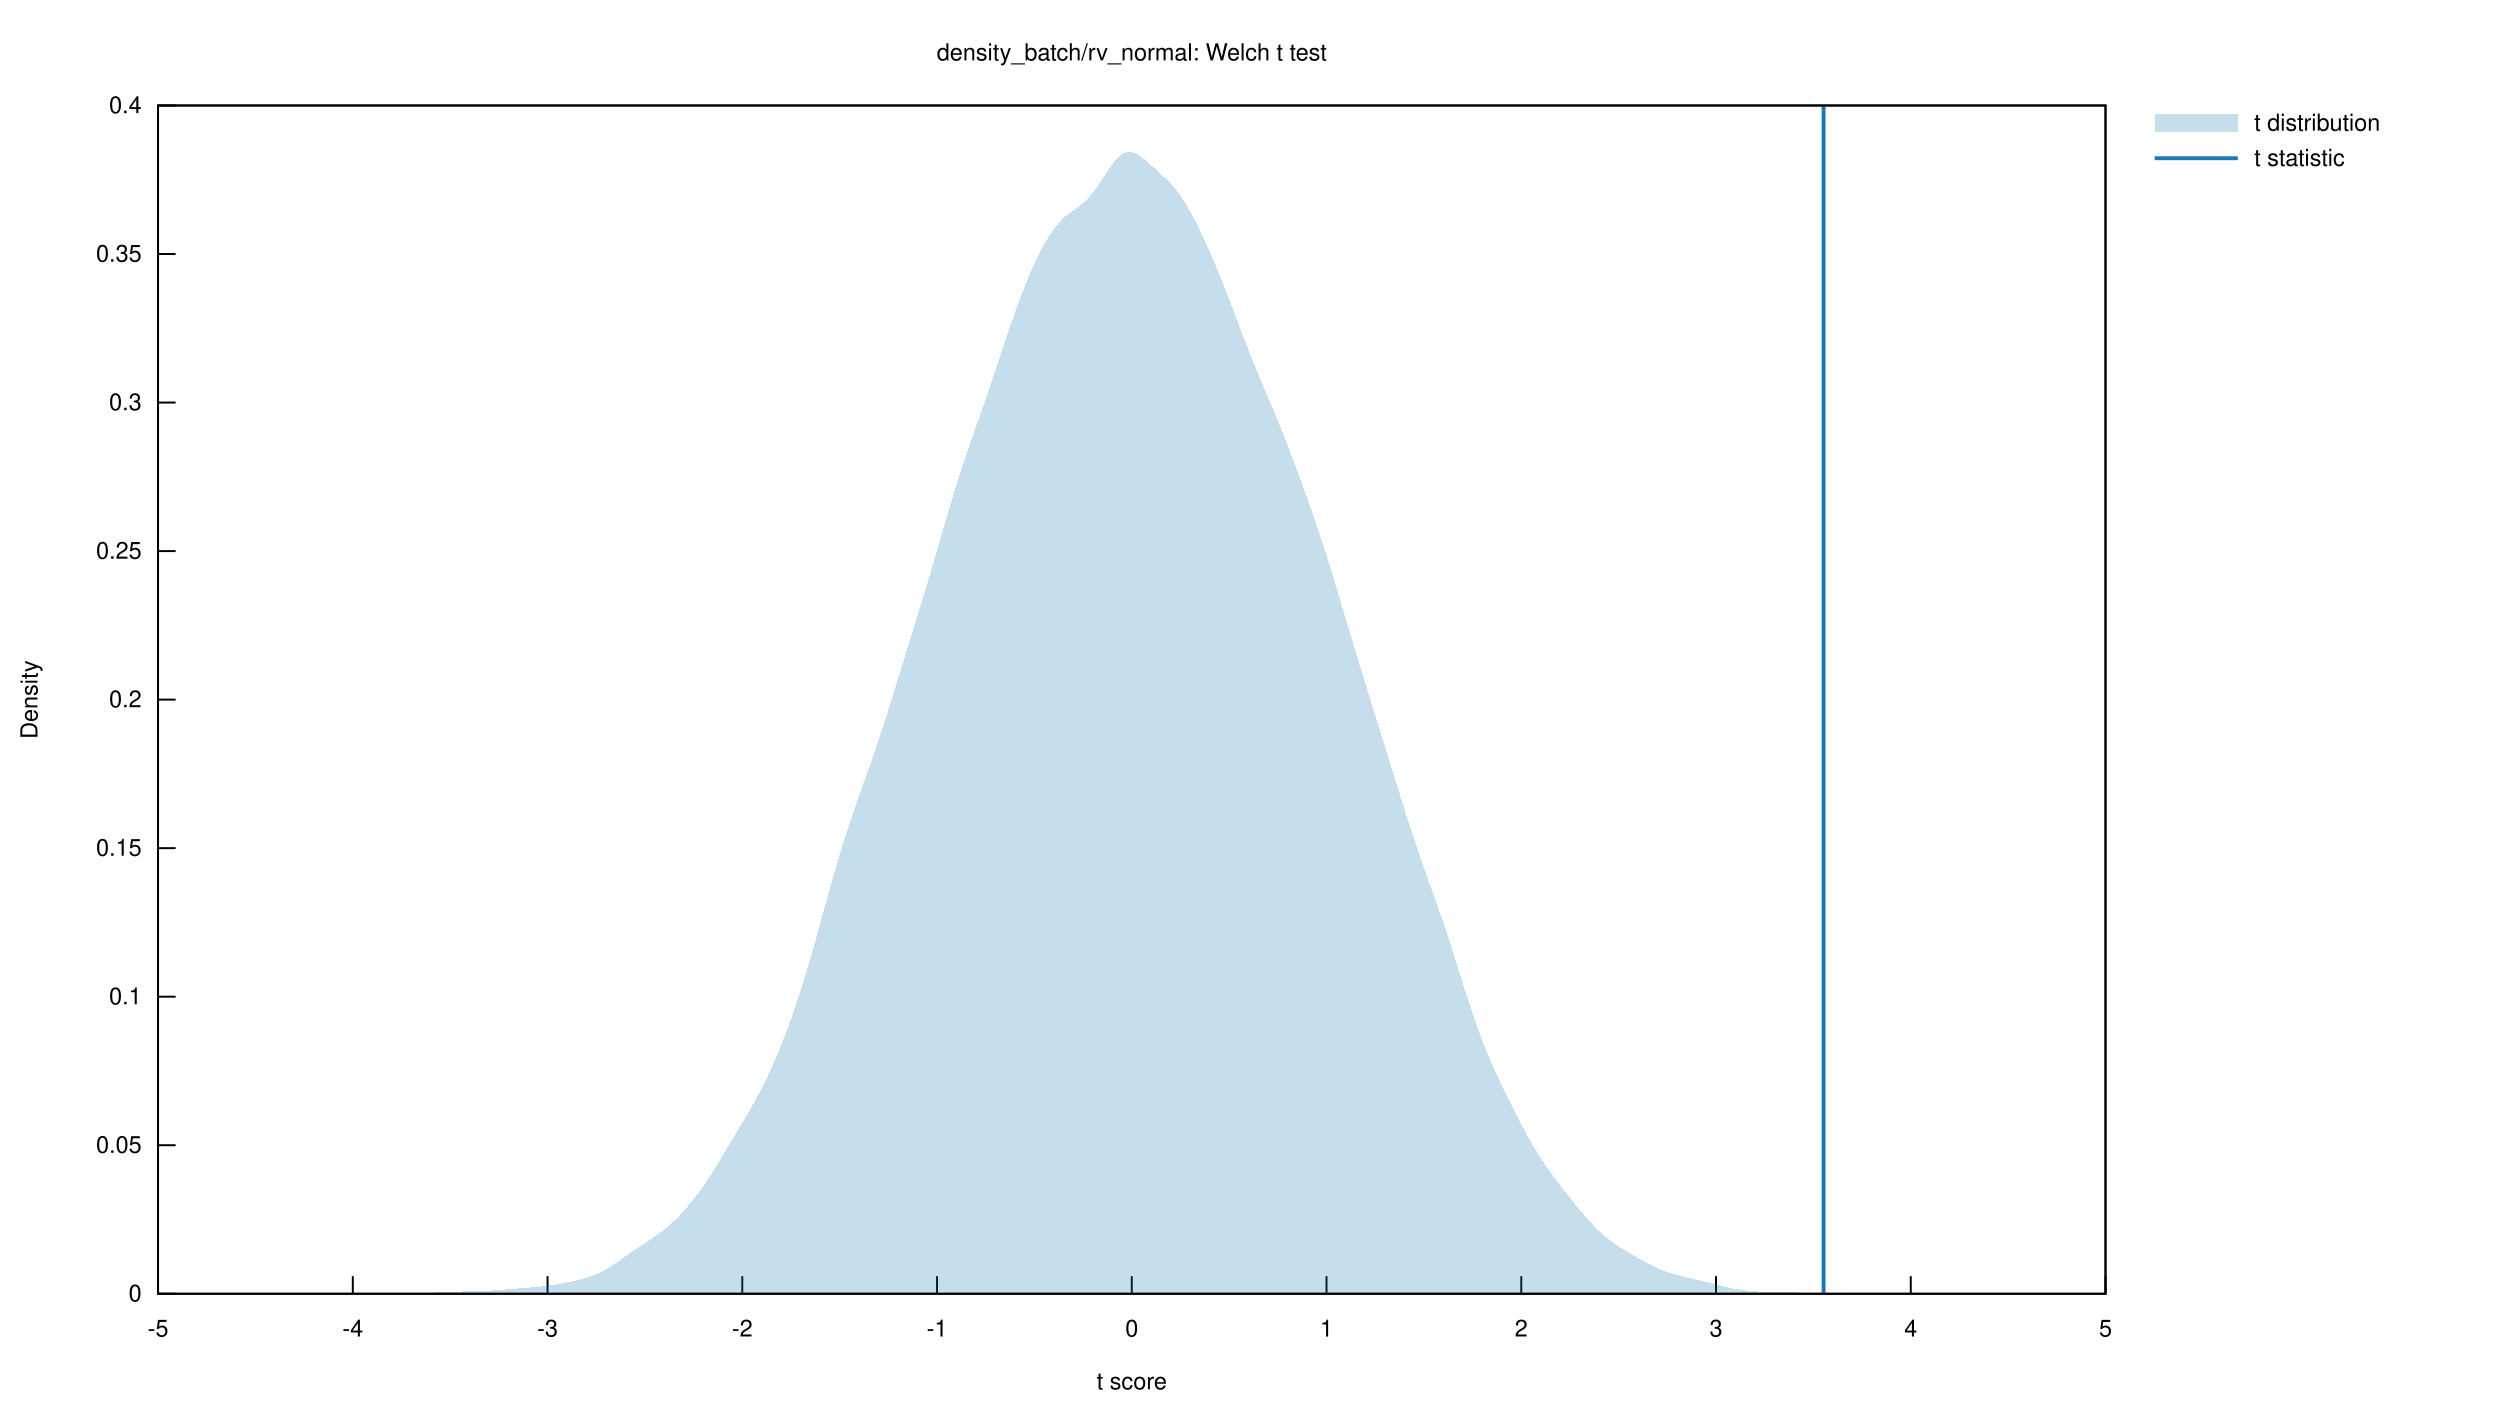
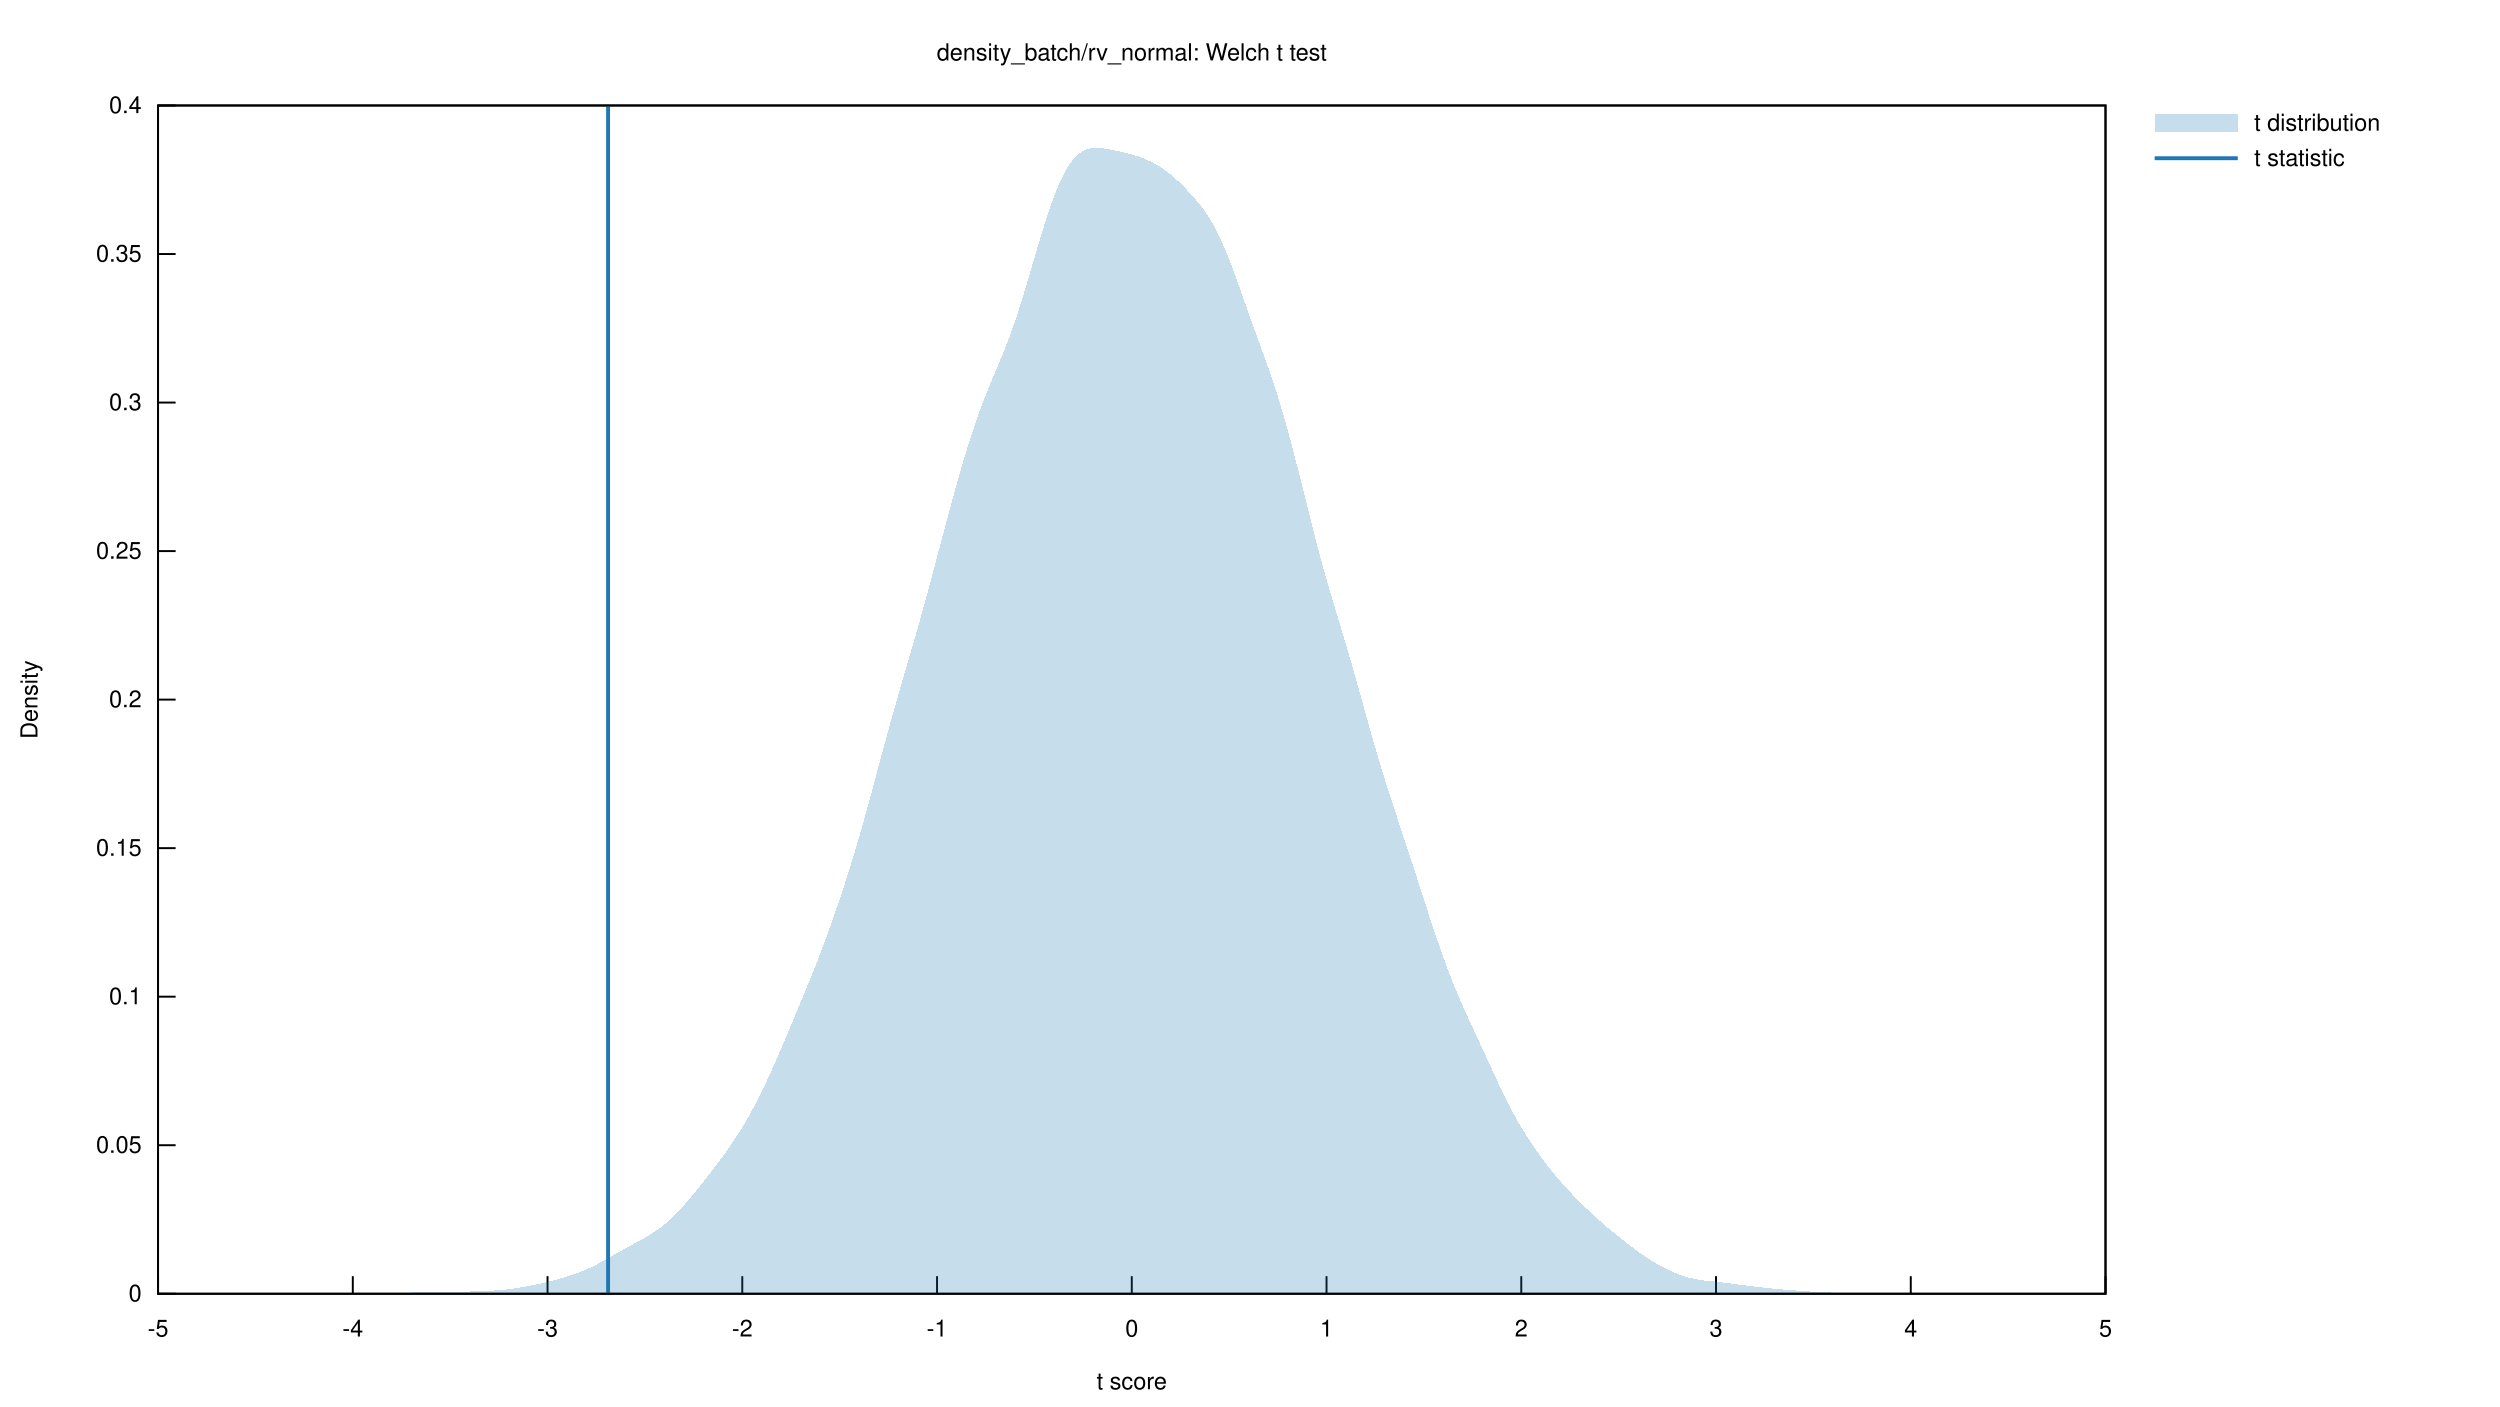
<svg xmlns="http://www.w3.org/2000/svg" xmlns:xlink="http://www.w3.org/1999/xlink" viewBox="0 0 1280 720">
  <g id="gnuplot_canvas">
    <rect x="0" y="0" width="1280" height="720" fill="none" />
    <defs>
      <circle id="gpDot" r="0.5" stroke-width="0.5" stroke="currentColor" />
      <path id="gpPt0" stroke-width="0.222" stroke="currentColor" d="M-1,0 h2 M0,-1 v2" />
      <path id="gpPt1" stroke-width="0.222" stroke="currentColor" d="M-1,-1 L1,1 M1,-1 L-1,1" />
      <path id="gpPt2" stroke-width="0.222" stroke="currentColor" d="M-1,0 L1,0 M0,-1 L0,1 M-1,-1 L1,1 M-1,1 L1,-1" />
      <rect id="gpPt3" stroke-width="0.222" stroke="currentColor" x="-1" y="-1" width="2" height="2" />
      <rect id="gpPt4" stroke-width="0.222" stroke="currentColor" fill="currentColor" x="-1" y="-1" width="2" height="2" />
      <circle id="gpPt5" stroke-width="0.222" stroke="currentColor" cx="0" cy="0" r="1" />
      <use xlink:href="#gpPt5" id="gpPt6" fill="currentColor" stroke="none" />
      <path id="gpPt7" stroke-width="0.222" stroke="currentColor" d="M0,-1.33 L-1.33,0.67 L1.33,0.67 z" />
      <use xlink:href="#gpPt7" id="gpPt8" fill="currentColor" stroke="none" />
      <use xlink:href="#gpPt7" id="gpPt9" stroke="currentColor" transform="rotate(180)" />
      <use xlink:href="#gpPt9" id="gpPt10" fill="currentColor" stroke="none" />
      <use xlink:href="#gpPt3" id="gpPt11" stroke="currentColor" transform="rotate(45)" />
      <use xlink:href="#gpPt11" id="gpPt12" fill="currentColor" stroke="none" />
      <path id="gpPt13" stroke-width="0.222" stroke="currentColor" d="M0,1.330 L1.265,0.411 L0.782,-1.067 L-0.782,-1.076 L-1.265,0.411 z" />
      <use xlink:href="#gpPt13" id="gpPt14" fill="currentColor" stroke="none" />
      <filter id="textbox" filterUnits="objectBoundingBox" x="0" y="0" height="1" width="1">
        <feFlood flood-color="white" flood-opacity="1" result="bgnd" />
        <feComposite in="SourceGraphic" in2="bgnd" operator="atop" />
      </filter>
      <filter id="greybox" filterUnits="objectBoundingBox" x="0" y="0" height="1" width="1">
        <feFlood flood-color="lightgrey" flood-opacity="1" result="grey" />
        <feComposite in="SourceGraphic" in2="grey" operator="atop" />
      </filter>
    </defs>
    <g fill="none" color="white" stroke="currentColor" stroke-width="1.00" stroke-linecap="butt" stroke-linejoin="miter">
</g>
    <g fill="none" color="black" stroke="currentColor" stroke-width="1.00" stroke-linecap="butt" stroke-linejoin="miter">
      <path stroke="black" d="M80.92,662.40 L89.92,662.40  " />
      <g transform="translate(72.53,666.30)" stroke="none" fill="black" font-family="Helvetica" font-size="12.00" text-anchor="end">
        <text>
          <tspan font-family="Helvetica"> 0</tspan>
        </text>
      </g>
    </g>
    <g fill="none" color="black" stroke="currentColor" stroke-width="1.00" stroke-linecap="butt" stroke-linejoin="miter">
      <path stroke="black" d="M80.92,586.35 L89.92,586.35  " />
      <g transform="translate(72.53,590.25)" stroke="none" fill="black" font-family="Helvetica" font-size="12.00" text-anchor="end">
        <text>
          <tspan font-family="Helvetica"> 0.05</tspan>
        </text>
      </g>
    </g>
    <g fill="none" color="black" stroke="currentColor" stroke-width="1.00" stroke-linecap="butt" stroke-linejoin="miter">
      <path stroke="black" d="M80.92,510.30 L89.92,510.30  " />
      <g transform="translate(72.53,514.20)" stroke="none" fill="black" font-family="Helvetica" font-size="12.00" text-anchor="end">
        <text>
          <tspan font-family="Helvetica"> 0.1</tspan>
        </text>
      </g>
    </g>
    <g fill="none" color="black" stroke="currentColor" stroke-width="1.00" stroke-linecap="butt" stroke-linejoin="miter">
      <path stroke="black" d="M80.92,434.25 L89.92,434.25  " />
      <g transform="translate(72.53,438.15)" stroke="none" fill="black" font-family="Helvetica" font-size="12.00" text-anchor="end">
        <text>
          <tspan font-family="Helvetica"> 0.15</tspan>
        </text>
      </g>
    </g>
    <g fill="none" color="black" stroke="currentColor" stroke-width="1.00" stroke-linecap="butt" stroke-linejoin="miter">
      <path stroke="black" d="M80.92,358.20 L89.92,358.20  " />
      <g transform="translate(72.53,362.10)" stroke="none" fill="black" font-family="Helvetica" font-size="12.00" text-anchor="end">
        <text>
          <tspan font-family="Helvetica"> 0.2</tspan>
        </text>
      </g>
    </g>
    <g fill="none" color="black" stroke="currentColor" stroke-width="1.00" stroke-linecap="butt" stroke-linejoin="miter">
      <path stroke="black" d="M80.92,282.16 L89.92,282.16  " />
      <g transform="translate(72.53,286.06)" stroke="none" fill="black" font-family="Helvetica" font-size="12.00" text-anchor="end">
        <text>
          <tspan font-family="Helvetica"> 0.25</tspan>
        </text>
      </g>
    </g>
    <g fill="none" color="black" stroke="currentColor" stroke-width="1.00" stroke-linecap="butt" stroke-linejoin="miter">
      <path stroke="black" d="M80.92,206.11 L89.92,206.11  " />
      <g transform="translate(72.53,210.01)" stroke="none" fill="black" font-family="Helvetica" font-size="12.00" text-anchor="end">
        <text>
          <tspan font-family="Helvetica"> 0.3</tspan>
        </text>
      </g>
    </g>
    <g fill="none" color="black" stroke="currentColor" stroke-width="1.00" stroke-linecap="butt" stroke-linejoin="miter">
      <path stroke="black" d="M80.92,130.06 L89.92,130.06  " />
      <g transform="translate(72.53,133.96)" stroke="none" fill="black" font-family="Helvetica" font-size="12.00" text-anchor="end">
        <text>
          <tspan font-family="Helvetica"> 0.35</tspan>
        </text>
      </g>
    </g>
    <g fill="none" color="black" stroke="currentColor" stroke-width="1.00" stroke-linecap="butt" stroke-linejoin="miter">
      <path stroke="black" d="M80.92,54.01 L89.92,54.01  " />
      <g transform="translate(72.53,57.91)" stroke="none" fill="black" font-family="Helvetica" font-size="12.00" text-anchor="end">
        <text>
          <tspan font-family="Helvetica"> 0.4</tspan>
        </text>
      </g>
    </g>
    <g fill="none" color="black" stroke="currentColor" stroke-width="1.00" stroke-linecap="butt" stroke-linejoin="miter">
      <path stroke="black" d="M80.92,662.40 L80.92,653.40  " />
      <g transform="translate(80.92,684.30)" stroke="none" fill="black" font-family="Helvetica" font-size="12.00" text-anchor="middle">
        <text>
          <tspan font-family="Helvetica">-5</tspan>
        </text>
      </g>
    </g>
    <g fill="none" color="black" stroke="currentColor" stroke-width="1.00" stroke-linecap="butt" stroke-linejoin="miter">
      <path stroke="black" d="M180.63,662.40 L180.63,653.40  " />
      <g transform="translate(180.63,684.30)" stroke="none" fill="black" font-family="Helvetica" font-size="12.00" text-anchor="middle">
        <text>
          <tspan font-family="Helvetica">-4</tspan>
        </text>
      </g>
    </g>
    <g fill="none" color="black" stroke="currentColor" stroke-width="1.00" stroke-linecap="butt" stroke-linejoin="miter">
      <path stroke="black" d="M280.34,662.40 L280.34,653.40  " />
      <g transform="translate(280.34,684.30)" stroke="none" fill="black" font-family="Helvetica" font-size="12.00" text-anchor="middle">
        <text>
          <tspan font-family="Helvetica">-3</tspan>
        </text>
      </g>
    </g>
    <g fill="none" color="black" stroke="currentColor" stroke-width="1.00" stroke-linecap="butt" stroke-linejoin="miter">
      <path stroke="black" d="M380.05,662.40 L380.05,653.40  " />
      <g transform="translate(380.05,684.30)" stroke="none" fill="black" font-family="Helvetica" font-size="12.00" text-anchor="middle">
        <text>
          <tspan font-family="Helvetica">-2</tspan>
        </text>
      </g>
    </g>
    <g fill="none" color="black" stroke="currentColor" stroke-width="1.00" stroke-linecap="butt" stroke-linejoin="miter">
      <path stroke="black" d="M479.76,662.40 L479.76,653.40  " />
      <g transform="translate(479.76,684.30)" stroke="none" fill="black" font-family="Helvetica" font-size="12.00" text-anchor="middle">
        <text>
          <tspan font-family="Helvetica">-1</tspan>
        </text>
      </g>
    </g>
    <g fill="none" color="black" stroke="currentColor" stroke-width="1.00" stroke-linecap="butt" stroke-linejoin="miter">
      <path stroke="black" d="M579.47,662.40 L579.47,653.40  " />
      <g transform="translate(579.47,684.30)" stroke="none" fill="black" font-family="Helvetica" font-size="12.00" text-anchor="middle">
        <text>
          <tspan font-family="Helvetica"> 0</tspan>
        </text>
      </g>
    </g>
    <g fill="none" color="black" stroke="currentColor" stroke-width="1.00" stroke-linecap="butt" stroke-linejoin="miter">
      <path stroke="black" d="M679.18,662.40 L679.18,653.40  " />
      <g transform="translate(679.18,684.30)" stroke="none" fill="black" font-family="Helvetica" font-size="12.00" text-anchor="middle">
        <text>
          <tspan font-family="Helvetica"> 1</tspan>
        </text>
      </g>
    </g>
    <g fill="none" color="black" stroke="currentColor" stroke-width="1.00" stroke-linecap="butt" stroke-linejoin="miter">
      <path stroke="black" d="M778.89,662.40 L778.89,653.40  " />
      <g transform="translate(778.89,684.30)" stroke="none" fill="black" font-family="Helvetica" font-size="12.00" text-anchor="middle">
        <text>
          <tspan font-family="Helvetica"> 2</tspan>
        </text>
      </g>
    </g>
    <g fill="none" color="black" stroke="currentColor" stroke-width="1.00" stroke-linecap="butt" stroke-linejoin="miter">
      <path stroke="black" d="M878.60,662.40 L878.60,653.40  " />
      <g transform="translate(878.60,684.30)" stroke="none" fill="black" font-family="Helvetica" font-size="12.00" text-anchor="middle">
        <text>
          <tspan font-family="Helvetica"> 3</tspan>
        </text>
      </g>
    </g>
    <g fill="none" color="black" stroke="currentColor" stroke-width="1.00" stroke-linecap="butt" stroke-linejoin="miter">
      <path stroke="black" d="M978.31,662.40 L978.31,653.40  " />
      <g transform="translate(978.31,684.30)" stroke="none" fill="black" font-family="Helvetica" font-size="12.00" text-anchor="middle">
        <text>
          <tspan font-family="Helvetica"> 4</tspan>
        </text>
      </g>
    </g>
    <g fill="none" color="black" stroke="currentColor" stroke-width="1.00" stroke-linecap="butt" stroke-linejoin="miter">
      <path stroke="black" d="M1078.02,662.40 L1078.02,653.40  " />
      <g transform="translate(1078.02,684.30)" stroke="none" fill="black" font-family="Helvetica" font-size="12.00" text-anchor="middle">
        <text>
          <tspan font-family="Helvetica"> 5</tspan>
        </text>
      </g>
    </g>
    <g fill="none" color="black" stroke="currentColor" stroke-width="1.00" stroke-linecap="butt" stroke-linejoin="miter">
</g>
    <g fill="none" color="black" stroke="currentColor" stroke-width="1.00" stroke-linecap="butt" stroke-linejoin="miter">
      <path stroke="black" d="M80.92,54.01 L80.92,662.40 L1078.02,662.40 L1078.02,54.01 L80.92,54.01 Z  " />
    </g>
    <g fill="none" color="black" stroke="currentColor" stroke-width="1.00" stroke-linecap="butt" stroke-linejoin="miter">
</g>
    <g id="gnuplot_plot_1">
      <g fill="none" color="black" stroke="currentColor" stroke-width="1.00" stroke-linecap="butt" stroke-linejoin="miter">
        <g transform="translate(1154.14,66.91)" stroke="none" fill="black" font-family="Helvetica" font-size="12.00" text-anchor="start">
          <text>
            <tspan font-family="Helvetica">t distribution</tspan>
          </text>
        </g>
      </g>
      <g fill="none" color="black" stroke="currentColor" stroke-width="1.00" stroke-linecap="butt" stroke-linejoin="miter">
        <g stroke="none" shape-rendering="crispEdges">
          <polygon fill="rgb( 31, 120, 180)" fill-opacity="0.25" points="1103.19,67.51 1145.75,67.51 1145.75,58.51 1103.19,58.51 " />
-           <polygon fill="rgb( 31, 120, 180)" fill-opacity="0.25" points="130.06,662.40 131.79,662.40 133.52,662.40 135.25,662.40 136.98,662.40 138.71,662.39 140.45,662.39 142.18,662.39 143.91,662.39 145.64,662.38 147.37,662.38 149.10,662.37 150.84,662.37 152.57,662.36 154.30,662.36 156.03,662.35 157.76,662.35 159.49,662.34 161.23,662.34 162.96,662.34 164.69,662.34 166.42,662.35 168.15,662.35 169.88,662.36 171.62,662.36 173.35,662.37 175.08,662.37 176.81,662.38 178.54,662.38 180.27,662.39 182.00,662.39 183.74,662.39 185.47,662.39 187.20,662.39 188.93,662.39 190.66,662.39 192.39,662.38 194.13,662.38 195.86,662.37 197.59,662.36 199.32,662.35 201.05,662.33 202.78,662.31 204.52,662.28 206.25,662.25 207.98,662.22 209.71,662.18 211.44,662.13 213.17,662.09 214.91,662.03 216.64,661.98 218.37,661.92 220.10,661.85 221.83,661.79 223.56,661.72 225.30,661.65 227.03,661.58 228.76,661.51 230.49,661.44 232.22,661.38 233.95,661.32 235.68,661.27 237.42,661.22 239.15,661.18 240.88,661.14 242.61,661.09 244.34,661.05 246.07,660.99 247.81,660.93 249.54,660.85 251.27,660.77 253.00,660.66 254.73,660.55 256.46,660.42 258.20,660.29 259.93,660.14 261.66,660.00 263.39,659.85 265.12,659.70 266.85,659.56 268.59,659.41 270.32,659.27 272.05,659.12 273.78,658.97 275.51,658.81 277.24,658.64 278.98,658.45 280.71,658.23 282.44,658.00 284.17,657.74 285.90,657.46 287.63,657.16 289.37,656.84 291.10,656.49 292.83,656.12 294.56,655.73 296.29,655.31 298.02,654.86 299.75,654.36 301.49,653.81 303.22,653.20 304.95,652.51 306.68,651.75 308.41,650.89 310.14,649.95 311.88,648.92 313.61,647.83 315.34,646.67 317.07,645.48 318.80,644.26 320.53,643.03 322.27,641.81 324.00,640.61 325.73,639.43 327.46,638.27 329.19,637.13 330.92,635.99 332.66,634.84 334.39,633.67 336.12,632.47 337.85,631.21 339.58,629.89 341.31,628.50 343.05,627.02 344.78,625.45 346.51,623.78 348.24,622.01 349.97,620.14 351.70,618.17 353.44,616.11 355.17,613.94 356.90,611.67 358.63,609.30 360.36,606.84 362.09,604.28 363.82,601.63 365.56,598.90 367.29,596.11 369.02,593.27 370.75,590.40 372.48,587.51 374.21,584.61 375.95,581.72 377.68,578.84 379.41,575.95 381.14,573.06 382.87,570.13 384.60,567.15 386.34,564.08 388.07,560.92 389.80,557.62 391.53,554.18 393.26,550.59 394.99,546.83 396.73,542.90 398.46,538.81 400.19,534.54 401.92,530.10 403.65,525.48 405.38,520.68 407.12,515.69 408.85,510.49 410.58,505.10 412.31,499.51 414.04,493.72 415.77,487.77 417.51,481.67 419.24,475.47 420.97,469.20 422.70,462.92 424.43,456.68 426.16,450.52 427.89,444.48 429.63,438.60 431.36,432.90 433.09,427.38 434.82,422.06 436.55,416.90 438.28,411.89 440.02,406.98 441.75,402.14 443.48,397.30 445.21,392.43 446.94,387.49 448.67,382.45 450.41,377.28 452.14,371.99 453.87,366.58 455.60,361.08 457.33,355.50 459.06,349.88 460.80,344.23 462.53,338.60 464.26,332.97 465.99,327.37 467.72,321.78 469.45,316.18 471.19,310.57 472.92,304.91 474.65,299.19 476.38,293.39 478.11,287.53 479.84,281.60 481.58,275.63 483.31,269.66 485.04,263.72 486.77,257.85 488.50,252.10 490.23,246.49 491.96,241.05 493.70,235.77 495.43,230.65 497.16,225.66 498.89,220.75 500.62,215.88 502.35,211.01 504.09,206.09 505.82,201.10 507.55,196.03 509.28,190.88 511.01,185.67 512.74,180.43 514.48,175.20 516.21,170.02 517.94,164.93 519.67,159.97 521.40,155.17 523.13,150.54 524.87,146.11 526.60,141.88 528.33,137.86 530.06,134.05 531.79,130.46 533.52,127.10 535.26,123.98 536.99,121.12 538.72,118.51 540.45,116.18 542.18,114.12 543.91,112.32 545.64,110.74 547.38,109.34 549.11,108.05 550.84,106.81 552.57,105.53 554.30,104.14 556.03,102.56 557.77,100.75 559.50,98.68 561.23,96.37 562.96,93.85 564.69,91.19 566.42,88.51 568.16,85.90 569.89,83.50 571.62,81.42 573.35,79.74 575.08,78.55 576.81,77.88 578.55,77.72 580.28,78.05 582.01,78.79 583.74,79.86 585.47,81.17 587.20,82.64 588.94,84.19 590.67,85.76 592.40,87.34 594.13,88.91 595.86,90.51 597.59,92.17 599.33,93.95 601.06,95.88 602.79,98.01 604.52,100.37 606.25,102.97 607.98,105.81 609.71,108.86 611.45,112.11 613.18,115.53 614.91,119.10 616.64,122.81 618.37,126.63 620.10,130.57 621.84,134.63 623.57,138.79 625.30,143.06 627.03,147.42 628.76,151.87 630.49,156.38 632.23,160.93 633.96,165.49 635.69,170.04 637.42,174.55 639.15,179.00 640.88,183.37 642.62,187.66 644.35,191.87 646.08,196.01 647.81,200.11 649.54,204.19 651.27,208.29 653.01,212.43 654.74,216.64 656.47,220.93 658.20,225.31 659.93,229.78 661.66,234.33 663.40,238.95 665.13,243.63 666.86,248.37 668.59,253.16 670.32,258.02 672.05,262.95 673.78,267.98 675.52,273.12 677.25,278.38 678.98,283.77 680.71,289.28 682.44,294.89 684.17,300.60 685.91,306.37 687.64,312.18 689.37,318.00 691.10,323.81 692.83,329.60 694.56,335.35 696.30,341.05 698.03,346.71 699.76,352.33 701.49,357.91 703.22,363.46 704.95,369.01 706.69,374.54 708.42,380.08 710.15,385.64 711.88,391.21 713.61,396.79 715.34,402.37 717.08,407.93 718.81,413.46 720.54,418.93 722.27,424.31 724.00,429.58 725.73,434.75 727.47,439.80 729.20,444.75 730.93,449.62 732.66,454.46 734.39,459.30 736.12,464.19 737.85,469.15 739.59,474.23 741.32,479.43 743.05,484.75 744.78,490.18 746.51,495.68 748.24,501.20 749.98,506.70 751.71,512.12 753.44,517.41 755.17,522.51 756.90,527.40 758.63,532.06 760.37,536.48 762.10,540.68 763.83,544.68 765.56,548.52 767.29,552.22 769.02,555.84 770.76,559.39 772.49,562.91 774.22,566.39 775.95,569.83 777.68,573.24 779.41,576.58 781.15,579.85 782.88,583.01 784.61,586.07 786.34,588.99 788.07,591.79 789.80,594.47 791.53,597.02 793.27,599.48 795.00,601.85 796.73,604.15 798.46,606.41 800.19,608.63 801.92,610.83 803.66,613.02 805.39,615.18 807.12,617.33 808.85,619.45 810.58,621.53 812.31,623.56 814.05,625.51 815.78,627.37 817.51,629.14 819.24,630.80 820.97,632.35 822.70,633.79 824.44,635.13 826.17,636.38 827.90,637.56 829.63,638.68 831.36,639.76 833.09,640.80 834.83,641.83 836.56,642.84 838.29,643.84 840.02,644.83 841.75,645.79 843.48,646.72 845.22,647.62 846.95,648.47 848.68,649.27 850.41,650.01 852.14,650.70 853.87,651.33 855.60,651.90 857.34,652.42 859.07,652.91 860.80,653.36 862.53,653.79 864.26,654.20 865.99,654.61 867.73,655.03 869.46,655.44 871.19,655.87 872.92,656.30 874.65,656.73 876.38,657.17 878.12,657.61 879.85,658.04 881.58,658.46 883.31,658.86 885.04,659.24 886.77,659.60 888.51,659.92 890.24,660.22 891.97,660.47 893.70,660.70 895.43,660.88 897.16,661.04 898.90,661.17 900.63,661.27 902.36,661.35 904.09,661.41 905.82,661.46 907.55,661.50 909.29,661.53 911.02,661.57 912.75,661.60 914.48,661.64 916.21,661.67 917.94,661.71 919.67,661.74 921.41,661.78 923.14,661.81 924.87,661.84 926.60,661.87 928.33,661.90 930.06,661.93 931.80,661.95 933.53,661.98 935.26,662.01 936.99,662.04 938.72,662.06 940.45,662.09 942.19,662.12 943.92,662.14 945.65,662.15 947.38,662.16 949.11,662.16 950.84,662.16 952.58,662.15 954.31,662.14 956.04,662.13 957.77,662.12 959.50,662.11 961.23,662.11 962.97,662.11 964.70,662.12 966.43,662.13 968.16,662.15 969.89,662.18 971.62,662.20 973.36,662.23 975.09,662.26 976.82,662.29 978.55,662.31 980.28,662.33 982.01,662.35 983.74,662.36 985.48,662.37 987.21,662.38 988.94,662.39 990.67,662.39 992.40,662.39 994.13,662.40 994.13,662.40 992.40,662.40 990.67,662.40 988.94,662.40 987.21,662.40 985.48,662.40 983.74,662.40 982.01,662.40 980.28,662.40 978.55,662.40 976.82,662.40 975.09,662.40 973.36,662.40 971.62,662.40 969.89,662.40 968.16,662.40 966.43,662.40 964.70,662.40 962.97,662.40 961.23,662.40 959.50,662.40 957.77,662.40 956.04,662.40 954.31,662.40 952.58,662.40 950.84,662.40 949.11,662.40 947.38,662.40 945.65,662.40 943.92,662.40 942.19,662.40 940.45,662.40 938.72,662.40 936.99,662.40 935.26,662.40 933.53,662.40 931.80,662.40 930.06,662.40 928.33,662.40 926.60,662.40 924.87,662.40 923.14,662.40 921.41,662.40 919.67,662.40 917.94,662.40 916.21,662.40 914.48,662.40 912.75,662.40 911.02,662.40 909.29,662.40 907.55,662.40 905.82,662.40 904.09,662.40 902.36,662.40 900.63,662.40 898.90,662.40 897.16,662.40 895.43,662.40 893.70,662.40 891.97,662.40 890.24,662.40 888.51,662.40 886.77,662.40 885.04,662.40 883.31,662.40 881.58,662.40 879.85,662.40 878.12,662.40 876.38,662.40 874.65,662.40 872.92,662.40 871.19,662.40 869.46,662.40 867.73,662.40 865.99,662.40 864.26,662.40 862.53,662.40 860.80,662.40 859.07,662.40 857.34,662.40 855.60,662.40 853.87,662.40 852.14,662.40 850.41,662.40 848.68,662.40 846.95,662.40 845.22,662.40 843.48,662.40 841.75,662.40 840.02,662.40 838.29,662.40 836.56,662.40 834.83,662.40 833.09,662.40 831.36,662.40 829.63,662.40 827.90,662.40 826.17,662.40 824.44,662.40 822.70,662.40 820.97,662.40 819.24,662.40 817.51,662.40 815.78,662.40 814.05,662.40 812.31,662.40 810.58,662.40 808.85,662.40 807.12,662.40 805.39,662.40 803.66,662.40 801.92,662.40 800.19,662.40 798.46,662.40 796.73,662.40 795.00,662.40 793.27,662.40 791.53,662.40 789.80,662.40 788.07,662.40 786.34,662.40 784.61,662.40 782.88,662.40 781.15,662.40 779.41,662.40 777.68,662.40 775.95,662.40 774.22,662.40 772.49,662.40 770.76,662.40 769.02,662.40 767.29,662.40 765.56,662.40 763.83,662.40 762.10,662.40 760.37,662.40 758.63,662.40 756.90,662.40 755.17,662.40 753.44,662.40 751.71,662.40 749.98,662.40 748.24,662.40 746.51,662.40 744.78,662.40 743.05,662.40 741.32,662.40 739.59,662.40 737.85,662.40 736.12,662.40 734.39,662.40 732.66,662.40 730.93,662.40 729.20,662.40 727.47,662.40 725.73,662.40 724.00,662.40 722.27,662.40 720.54,662.40 718.81,662.40 717.08,662.40 715.34,662.40 713.61,662.40 711.88,662.40 710.15,662.40 708.42,662.40 706.69,662.40 704.95,662.40 703.22,662.40 701.49,662.40 699.76,662.40 698.03,662.40 696.30,662.40 694.56,662.40 692.83,662.40 691.10,662.40 689.37,662.40 687.64,662.40 685.91,662.40 684.17,662.40 682.44,662.40 680.71,662.40 678.98,662.40 677.25,662.40 675.52,662.40 673.78,662.40 672.05,662.40 670.32,662.40 668.59,662.40 666.86,662.40 665.13,662.40 663.40,662.40 661.66,662.40 659.93,662.40 658.20,662.40 656.47,662.40 654.74,662.40 653.01,662.40 651.27,662.40 649.54,662.40 647.81,662.40 646.08,662.40 644.35,662.40 642.62,662.40 640.88,662.40 639.15,662.40 637.42,662.40 635.69,662.40 633.96,662.40 632.23,662.40 630.49,662.40 628.76,662.40 627.03,662.40 625.30,662.40 623.57,662.40 621.84,662.40 620.10,662.40 618.37,662.40 616.64,662.40 614.91,662.40 613.18,662.40 611.45,662.40 609.71,662.40 607.98,662.40 606.25,662.40 604.52,662.40 602.79,662.40 601.06,662.40 599.33,662.40 597.59,662.40 595.86,662.40 594.13,662.40 592.40,662.40 590.67,662.40 588.94,662.40 587.20,662.40 585.47,662.40 583.74,662.40 582.01,662.40 580.28,662.40 578.55,662.40 576.81,662.40 575.08,662.40 573.35,662.40 571.62,662.40 569.89,662.40 568.16,662.40 566.42,662.40 564.69,662.40 562.96,662.40 561.23,662.40 559.50,662.40 557.77,662.40 556.03,662.40 554.30,662.40 552.57,662.40 550.84,662.40 549.11,662.40 547.38,662.40 545.64,662.40 543.91,662.40 542.18,662.40 540.45,662.40 538.72,662.40 536.99,662.40 535.26,662.40 533.52,662.40 531.79,662.40 530.06,662.40 528.33,662.40 526.60,662.40 524.87,662.40 523.13,662.40 521.40,662.40 519.67,662.40 517.94,662.40 516.21,662.40 514.48,662.40 512.74,662.40 511.01,662.40 509.28,662.40 507.55,662.40 505.82,662.40 504.09,662.40 502.35,662.40 500.62,662.40 498.89,662.40 497.16,662.40 495.43,662.40 493.70,662.40 491.96,662.40 490.23,662.40 488.50,662.40 486.77,662.40 485.04,662.40 483.31,662.40 481.58,662.40 479.84,662.40 478.11,662.40 476.38,662.40 474.65,662.40 472.92,662.40 471.19,662.40 469.45,662.40 467.72,662.40 465.99,662.40 464.26,662.40 462.53,662.40 460.80,662.40 459.06,662.40 457.33,662.40 455.60,662.40 453.87,662.40 452.14,662.40 450.41,662.40 448.67,662.40 446.94,662.40 445.21,662.40 443.48,662.40 441.75,662.40 440.02,662.40 438.28,662.40 436.55,662.40 434.82,662.40 433.09,662.40 431.36,662.40 429.63,662.40 427.89,662.40 426.16,662.40 424.43,662.40 422.70,662.40 420.97,662.40 419.24,662.40 417.51,662.40 415.77,662.40 414.04,662.40 412.31,662.40 410.58,662.40 408.85,662.40 407.12,662.40 405.38,662.40 403.65,662.40 401.92,662.40 400.19,662.40 398.46,662.40 396.73,662.40 394.99,662.40 393.26,662.40 391.53,662.40 389.80,662.40 388.07,662.40 386.34,662.40 384.60,662.40 382.87,662.40 381.14,662.40 379.41,662.40 377.68,662.40 375.95,662.40 374.21,662.40 372.48,662.40 370.75,662.40 369.02,662.40 367.29,662.40 365.56,662.40 363.82,662.40 362.09,662.40 360.36,662.40 358.63,662.40 356.90,662.40 355.17,662.40 353.44,662.40 351.70,662.40 349.97,662.40 348.24,662.40 346.51,662.40 344.78,662.40 343.05,662.40 341.31,662.40 339.58,662.40 337.85,662.40 336.12,662.40 334.39,662.40 332.66,662.40 330.92,662.40 329.19,662.40 327.46,662.40 325.73,662.40 324.00,662.40 322.27,662.40 320.53,662.40 318.80,662.40 317.07,662.40 315.34,662.40 313.61,662.40 311.88,662.40 310.14,662.40 308.41,662.40 306.68,662.40 304.95,662.40 303.22,662.40 301.49,662.40 299.75,662.40 298.02,662.40 296.29,662.40 294.56,662.40 292.83,662.40 291.10,662.40 289.37,662.40 287.63,662.40 285.90,662.40 284.17,662.40 282.44,662.40 280.71,662.40 278.98,662.40 277.24,662.40 275.51,662.40 273.78,662.40 272.05,662.40 270.32,662.40 268.59,662.40 266.85,662.40 265.12,662.40 263.39,662.40 261.66,662.40 259.93,662.40 258.20,662.40 256.46,662.40 254.73,662.40 253.00,662.40 251.27,662.40 249.54,662.40 247.81,662.40 246.07,662.40 244.34,662.40 242.61,662.40 240.88,662.40 239.15,662.40 237.42,662.40 235.68,662.40 233.95,662.40 232.22,662.40 230.49,662.40 228.76,662.40 227.03,662.40 225.30,662.40 223.56,662.40 221.83,662.40 220.10,662.40 218.37,662.40 216.64,662.40 214.91,662.40 213.17,662.40 211.44,662.40 209.71,662.40 207.98,662.40 206.25,662.40 204.52,662.40 202.78,662.40 201.05,662.40 199.32,662.40 197.59,662.40 195.86,662.40 194.13,662.40 192.39,662.40 190.66,662.40 188.93,662.40 187.20,662.40 185.47,662.40 183.74,662.40 182.00,662.40 180.27,662.40 178.54,662.40 176.81,662.40 175.08,662.40 173.35,662.40 171.62,662.40 169.88,662.40 168.15,662.40 166.42,662.40 164.69,662.40 162.96,662.40 161.23,662.40 159.49,662.40 157.76,662.40 156.03,662.40 154.30,662.40 152.57,662.40 150.84,662.40 149.10,662.40 147.37,662.40 145.64,662.40 143.91,662.40 142.18,662.40 140.45,662.40 138.71,662.40 136.98,662.40 135.25,662.40 133.52,662.40 131.79,662.40 130.06,662.40 " />
+           <polygon fill="rgb( 31, 120, 180)" fill-opacity="0.25" points="105.05,662.40 106.98,662.40 108.90,662.40 110.83,662.40 112.76,662.40 114.68,662.39 116.61,662.39 118.53,662.38 120.46,662.38 122.39,662.37 124.31,662.36 126.24,662.35 128.17,662.34 130.09,662.33 132.02,662.32 133.94,662.31 135.87,662.30 137.80,662.29 139.72,662.28 141.65,662.28 143.58,662.28 145.50,662.27 147.43,662.27 149.35,662.27 151.28,662.27 153.21,662.26 155.13,662.26 157.06,662.26 158.99,662.26 160.91,662.26 162.84,662.27 164.76,662.28 166.69,662.28 168.62,662.30 170.54,662.31 172.47,662.32 174.39,662.33 176.32,662.34 178.25,662.35 180.17,662.36 182.10,662.36 184.03,662.36 185.95,662.36 187.88,662.34 189.80,662.33 191.73,662.31 193.66,662.28 195.58,662.24 197.51,662.20 199.44,662.15 201.36,662.09 203.29,662.03 205.21,661.96 207.14,661.89 209.07,661.82 210.99,661.75 212.92,661.68 214.84,661.62 216.77,661.58 218.70,661.54 220.62,661.52 222.55,661.50 224.48,661.50 226.40,661.49 228.33,661.48 230.25,661.47 232.18,661.45 234.11,661.42 236.03,661.38 237.96,661.33 239.89,661.27 241.81,661.21 243.74,661.15 245.66,661.08 247.59,661.00 249.52,660.92 251.44,660.82 253.37,660.70 255.30,660.56 257.22,660.39 259.15,660.19 261.07,659.97 263.00,659.71 264.93,659.43 266.85,659.12 268.78,658.79 270.70,658.44 272.63,658.06 274.56,657.67 276.48,657.25 278.41,656.80 280.34,656.33 282.26,655.84 284.19,655.33 286.11,654.80 288.04,654.24 289.97,653.66 291.89,653.05 293.82,652.41 295.75,651.73 297.67,651.00 299.60,650.21 301.52,649.36 303.45,648.44 305.38,647.47 307.30,646.44 309.23,645.37 311.15,644.28 313.08,643.17 315.01,642.07 316.93,640.97 318.86,639.90 320.79,638.85 322.71,637.81 324.64,636.78 326.56,635.74 328.49,634.69 330.42,633.60 332.34,632.46 334.27,631.25 336.20,629.95 338.12,628.55 340.05,627.04 341.97,625.40 343.90,623.64 345.83,621.75 347.75,619.74 349.68,617.63 351.61,615.44 353.53,613.17 355.46,610.85 357.38,608.48 359.31,606.08 361.24,603.65 363.16,601.18 365.09,598.68 367.01,596.14 368.94,593.56 370.87,590.92 372.79,588.21 374.72,585.42 376.65,582.54 378.57,579.55 380.50,576.44 382.42,573.18 384.35,569.78 386.28,566.21 388.20,562.49 390.13,558.61 392.06,554.58 393.98,550.41 395.91,546.12 397.83,541.74 399.76,537.27 401.69,532.75 403.61,528.19 405.54,523.60 407.46,519.00 409.39,514.38 411.32,509.74 413.24,505.07 415.17,500.33 417.10,495.52 419.02,490.61 420.95,485.57 422.87,480.41 424.80,475.11 426.73,469.67 428.65,464.10 430.58,458.39 432.51,452.53 434.43,446.51 436.36,440.32 438.28,433.94 440.21,427.36 442.14,420.60 444.06,413.66 445.99,406.60 447.92,399.45 449.84,392.27 451.77,385.11 453.69,378.03 455.62,371.04 457.55,364.16 459.47,357.40 461.40,350.72 463.32,344.09 465.25,337.48 467.18,330.85 469.10,324.14 471.03,317.35 472.96,310.44 474.88,303.42 476.81,296.29 478.73,289.08 480.66,281.81 482.59,274.54 484.51,267.30 486.44,260.13 488.37,253.08 490.29,246.18 492.22,239.47 494.14,232.98 496.07,226.73 498.00,220.76 499.92,215.07 501.85,209.67 503.77,204.56 505.70,199.69 507.63,195.00 509.55,190.43 511.48,185.86 513.41,181.21 515.33,176.37 517.26,171.28 519.18,165.87 521.11,160.15 523.04,154.12 524.96,147.83 526.89,141.36 528.82,134.79 530.74,128.23 532.67,121.77 534.59,115.50 536.52,109.53 538.45,103.92 540.37,98.74 542.30,94.07 544.23,89.94 546.15,86.37 548.08,83.37 550.00,80.94 551.93,79.05 553.86,77.65 555.78,76.68 557.71,76.08 559.63,75.78 561.56,75.72 563.49,75.83 565.41,76.06 567.34,76.37 569.27,76.72 571.19,77.10 573.12,77.51 575.04,77.93 576.97,78.39 578.90,78.88 580.82,79.44 582.75,80.06 584.68,80.76 586.60,81.54 588.53,82.41 590.45,83.37 592.38,84.44 594.31,85.63 596.23,86.93 598.16,88.37 600.09,89.93 602.01,91.62 603.94,93.42 605.86,95.33 607.79,97.31 609.72,99.39 611.64,101.55 613.57,103.83 615.49,106.27 617.42,108.92 619.35,111.84 621.27,115.09 623.20,118.71 625.13,122.72 627.05,127.11 628.98,131.86 630.90,136.90 632.83,142.16 634.76,147.55 636.68,153.01 638.61,158.46 640.54,163.86 642.46,169.20 644.39,174.50 646.31,179.80 648.24,185.15 650.17,190.63 652.09,196.31 654.02,202.26 655.94,208.51 657.87,215.10 659.80,222.01 661.72,229.22 663.65,236.68 665.58,244.32 667.50,252.05 669.43,259.79 671.35,267.46 673.28,274.97 675.21,282.28 677.13,289.35 679.06,296.18 680.99,302.81 682.91,309.28 684.84,315.67 686.76,322.04 688.69,328.47 690.62,335.01 692.54,341.67 694.47,348.46 696.40,355.33 698.32,362.26 700.25,369.17 702.17,376.00 704.10,382.69 706.03,389.22 707.95,395.57 709.88,401.74 711.80,407.75 713.73,413.66 715.66,419.50 717.58,425.32 719.51,431.15 721.44,437.01 723.36,442.92 725.29,448.87 727.21,454.84 729.14,460.80 731.07,466.74 732.99,472.61 734.92,478.38 736.85,484.02 738.77,489.49 740.70,494.78 742.62,499.85 744.55,504.72 746.48,509.37 748.40,513.85 750.33,518.17 752.25,522.39 754.18,526.55 756.11,530.68 758.03,534.83 759.96,539.00 761.89,543.19 763.81,547.39 765.74,551.57 767.66,555.70 769.59,559.74 771.52,563.65 773.44,567.41 775.37,571.01 777.30,574.43 779.22,577.69 781.15,580.81 783.07,583.80 785.00,586.67 786.93,589.46 788.85,592.15 790.78,594.77 792.71,597.29 794.63,599.74 796.56,602.09 798.48,604.35 800.41,606.54 802.34,608.65 804.26,610.69 806.19,612.69 808.11,614.65 810.04,616.57 811.97,618.45 813.89,620.30 815.82,622.11 817.75,623.88 819.67,625.59 821.60,627.26 823.52,628.89 825.45,630.48 827.38,632.04 829.30,633.58 831.23,635.09 833.16,636.59 835.08,638.07 837.01,639.52 838.93,640.93 840.86,642.30 842.79,643.62 844.71,644.87 846.64,646.07 848.56,647.21 850.49,648.28 852.42,649.30 854.34,650.25 856.27,651.13 858.20,651.95 860.12,652.70 862.05,653.36 863.97,653.95 865.90,654.44 867.83,654.86 869.75,655.20 871.68,655.49 873.61,655.73 875.53,655.94 877.46,656.13 879.38,656.33 881.31,656.54 883.24,656.77 885.16,657.01 887.09,657.26 889.02,657.52 890.94,657.78 892.87,658.04 894.79,658.29 896.72,658.53 898.65,658.76 900.57,658.99 902.50,659.20 904.42,659.41 906.35,659.61 908.28,659.80 910.20,659.99 912.13,660.16 914.06,660.33 915.98,660.48 917.91,660.63 919.83,660.77 921.76,660.91 923.69,661.04 925.61,661.17 927.54,661.29 929.47,661.40 931.39,661.51 933.32,661.60 935.24,661.68 937.17,661.75 939.10,661.81 941.02,661.85 942.95,661.89 944.88,661.91 946.80,661.93 948.73,661.95 950.65,661.96 952.58,661.97 954.51,661.98 956.43,661.99 958.36,662.01 960.28,662.02 962.21,662.05 964.14,662.08 966.06,662.11 967.99,662.14 969.92,662.18 971.84,662.21 973.77,662.24 975.69,662.27 977.62,662.29 979.55,662.30 981.47,662.32 983.40,662.32 985.33,662.33 987.25,662.33 989.18,662.34 991.10,662.34 993.03,662.34 994.96,662.34 996.88,662.35 998.81,662.35 1000.73,662.36 1002.66,662.37 1004.59,662.37 1006.51,662.38 1008.44,662.38 1010.37,662.38 1012.29,662.38 1014.22,662.38 1016.14,662.38 1018.07,662.38 1020.00,662.38 1021.92,662.37 1023.85,662.36 1025.78,662.36 1027.70,662.35 1029.63,662.35 1031.55,662.34 1033.48,662.34 1035.41,662.34 1037.33,662.35 1039.26,662.35 1041.19,662.35 1043.11,662.36 1045.04,662.37 1046.96,662.37 1048.89,662.38 1050.82,662.38 1052.74,662.39 1054.67,662.39 1056.59,662.39 1058.52,662.40 1060.45,662.40 1062.37,662.40 1064.30,662.40 1066.23,662.40 1066.23,662.40 1064.30,662.40 1062.37,662.40 1060.45,662.40 1058.52,662.40 1056.59,662.40 1054.67,662.40 1052.74,662.40 1050.82,662.40 1048.89,662.40 1046.96,662.40 1045.04,662.40 1043.11,662.40 1041.19,662.40 1039.26,662.40 1037.33,662.40 1035.41,662.40 1033.48,662.40 1031.55,662.40 1029.63,662.40 1027.70,662.40 1025.78,662.40 1023.85,662.40 1021.92,662.40 1020.00,662.40 1018.07,662.40 1016.14,662.40 1014.22,662.40 1012.29,662.40 1010.37,662.40 1008.44,662.40 1006.51,662.40 1004.59,662.40 1002.66,662.40 1000.73,662.40 998.81,662.40 996.88,662.40 994.96,662.40 993.03,662.40 991.10,662.40 989.18,662.40 987.25,662.40 985.33,662.40 983.40,662.40 981.47,662.40 979.55,662.40 977.62,662.40 975.69,662.40 973.77,662.40 971.84,662.40 969.92,662.40 967.99,662.40 966.06,662.40 964.14,662.40 962.21,662.40 960.28,662.40 958.36,662.40 956.43,662.40 954.51,662.40 952.58,662.40 950.65,662.40 948.73,662.40 946.80,662.40 944.88,662.40 942.95,662.40 941.02,662.40 939.10,662.40 937.17,662.40 935.24,662.40 933.32,662.40 931.39,662.40 929.47,662.40 927.54,662.40 925.61,662.40 923.69,662.40 921.76,662.40 919.83,662.40 917.91,662.40 915.98,662.40 914.06,662.40 912.13,662.40 910.20,662.40 908.28,662.40 906.35,662.40 904.42,662.40 902.50,662.40 900.57,662.40 898.65,662.40 896.72,662.40 894.79,662.40 892.87,662.40 890.94,662.40 889.02,662.40 887.09,662.40 885.16,662.40 883.24,662.40 881.31,662.40 879.38,662.40 877.46,662.40 875.53,662.40 873.61,662.40 871.68,662.40 869.75,662.40 867.83,662.40 865.90,662.40 863.97,662.40 862.05,662.40 860.12,662.40 858.20,662.40 856.27,662.40 854.34,662.40 852.42,662.40 850.49,662.40 848.56,662.40 846.64,662.40 844.71,662.40 842.79,662.40 840.86,662.40 838.93,662.40 837.01,662.40 835.08,662.40 833.16,662.40 831.23,662.40 829.30,662.40 827.38,662.40 825.45,662.40 823.52,662.40 821.60,662.40 819.67,662.40 817.75,662.40 815.82,662.40 813.89,662.40 811.97,662.40 810.04,662.40 808.11,662.40 806.19,662.40 804.26,662.40 802.34,662.40 800.41,662.40 798.48,662.40 796.56,662.40 794.63,662.40 792.71,662.40 790.78,662.40 788.85,662.40 786.93,662.40 785.00,662.40 783.07,662.40 781.15,662.40 779.22,662.40 777.30,662.40 775.37,662.40 773.44,662.40 771.52,662.40 769.59,662.40 767.66,662.40 765.74,662.40 763.81,662.40 761.89,662.40 759.96,662.40 758.03,662.40 756.11,662.40 754.18,662.40 752.25,662.40 750.33,662.40 748.40,662.40 746.48,662.40 744.55,662.40 742.62,662.40 740.70,662.40 738.77,662.40 736.85,662.40 734.92,662.40 732.99,662.40 731.07,662.40 729.14,662.40 727.21,662.40 725.29,662.40 723.36,662.40 721.44,662.40 719.51,662.40 717.58,662.40 715.66,662.40 713.73,662.40 711.80,662.40 709.88,662.40 707.95,662.40 706.03,662.40 704.10,662.40 702.17,662.40 700.25,662.40 698.32,662.40 696.40,662.40 694.47,662.40 692.54,662.40 690.62,662.40 688.69,662.40 686.76,662.40 684.84,662.40 682.91,662.40 680.99,662.40 679.06,662.40 677.13,662.40 675.21,662.40 673.28,662.40 671.35,662.40 669.43,662.40 667.50,662.40 665.58,662.40 663.65,662.40 661.72,662.40 659.80,662.40 657.87,662.40 655.94,662.40 654.02,662.40 652.09,662.40 650.17,662.40 648.24,662.40 646.31,662.40 644.39,662.40 642.46,662.40 640.54,662.40 638.61,662.40 636.68,662.40 634.76,662.40 632.83,662.40 630.90,662.40 628.98,662.40 627.05,662.40 625.13,662.40 623.20,662.40 621.27,662.40 619.35,662.40 617.42,662.40 615.49,662.40 613.57,662.40 611.64,662.40 609.72,662.40 607.79,662.40 605.86,662.40 603.94,662.40 602.01,662.40 600.09,662.40 598.16,662.40 596.23,662.40 594.31,662.40 592.38,662.40 590.45,662.40 588.53,662.40 586.60,662.40 584.68,662.40 582.75,662.40 580.82,662.40 578.90,662.40 576.97,662.40 575.04,662.40 573.12,662.40 571.19,662.40 569.27,662.40 567.34,662.40 565.41,662.40 563.49,662.40 561.56,662.40 559.63,662.40 557.71,662.40 555.78,662.40 553.86,662.40 551.93,662.40 550.00,662.40 548.08,662.40 546.15,662.40 544.23,662.40 542.30,662.40 540.37,662.40 538.45,662.40 536.52,662.40 534.59,662.40 532.67,662.40 530.74,662.40 528.82,662.40 526.89,662.40 524.96,662.40 523.04,662.40 521.11,662.40 519.18,662.40 517.26,662.40 515.33,662.40 513.41,662.40 511.48,662.40 509.55,662.40 507.63,662.40 505.70,662.40 503.77,662.40 501.85,662.40 499.92,662.40 498.00,662.40 496.07,662.40 494.14,662.40 492.22,662.40 490.29,662.40 488.37,662.40 486.44,662.40 484.51,662.40 482.59,662.40 480.66,662.40 478.73,662.40 476.81,662.40 474.88,662.40 472.96,662.40 471.03,662.40 469.10,662.40 467.18,662.40 465.25,662.40 463.32,662.40 461.40,662.40 459.47,662.40 457.55,662.40 455.62,662.40 453.69,662.40 451.77,662.40 449.84,662.40 447.92,662.40 445.99,662.40 444.06,662.40 442.14,662.40 440.21,662.40 438.28,662.40 436.36,662.40 434.43,662.40 432.51,662.40 430.58,662.40 428.65,662.40 426.73,662.40 424.80,662.40 422.87,662.40 420.95,662.40 419.02,662.40 417.10,662.40 415.17,662.40 413.24,662.40 411.32,662.40 409.39,662.40 407.46,662.40 405.54,662.40 403.61,662.40 401.69,662.40 399.76,662.40 397.83,662.40 395.91,662.40 393.98,662.40 392.06,662.40 390.13,662.40 388.20,662.40 386.28,662.40 384.35,662.40 382.42,662.40 380.50,662.40 378.57,662.40 376.65,662.40 374.72,662.40 372.79,662.40 370.87,662.40 368.94,662.40 367.01,662.40 365.09,662.40 363.16,662.40 361.24,662.40 359.31,662.40 357.38,662.40 355.46,662.40 353.53,662.40 351.61,662.40 349.68,662.40 347.75,662.40 345.83,662.40 343.90,662.40 341.97,662.40 340.05,662.40 338.12,662.40 336.20,662.40 334.27,662.40 332.34,662.40 330.42,662.40 328.49,662.40 326.56,662.40 324.64,662.40 322.71,662.40 320.79,662.40 318.86,662.40 316.93,662.40 315.01,662.40 313.08,662.40 311.15,662.40 309.23,662.40 307.30,662.40 305.38,662.40 303.45,662.40 301.52,662.40 299.60,662.40 297.67,662.40 295.75,662.40 293.82,662.40 291.89,662.40 289.97,662.40 288.04,662.40 286.11,662.40 284.19,662.40 282.26,662.40 280.34,662.40 278.41,662.40 276.48,662.40 274.56,662.40 272.63,662.40 270.70,662.40 268.78,662.40 266.85,662.40 264.93,662.40 263.00,662.40 261.07,662.40 259.15,662.40 257.22,662.40 255.30,662.40 253.37,662.40 251.44,662.40 249.52,662.40 247.59,662.40 245.66,662.40 243.74,662.40 241.81,662.40 239.89,662.40 237.96,662.40 236.03,662.40 234.11,662.40 232.18,662.40 230.25,662.40 228.33,662.40 226.40,662.40 224.48,662.40 222.55,662.40 220.62,662.40 218.70,662.40 216.77,662.40 214.84,662.40 212.92,662.40 210.99,662.40 209.07,662.40 207.14,662.40 205.21,662.40 203.29,662.40 201.36,662.40 199.44,662.40 197.51,662.40 195.58,662.40 193.66,662.40 191.73,662.40 189.80,662.40 187.88,662.40 185.95,662.40 184.03,662.40 182.10,662.40 180.17,662.40 178.25,662.40 176.32,662.40 174.39,662.40 172.47,662.40 170.54,662.40 168.62,662.40 166.69,662.40 164.76,662.40 162.84,662.40 160.91,662.40 158.99,662.40 157.06,662.40 155.13,662.40 153.21,662.40 151.28,662.40 149.35,662.40 147.43,662.40 145.50,662.40 143.58,662.40 141.65,662.40 139.72,662.40 137.80,662.40 135.87,662.40 133.94,662.40 132.02,662.40 130.09,662.40 128.17,662.40 126.24,662.40 124.31,662.40 122.39,662.40 120.46,662.40 118.53,662.40 116.61,662.40 114.68,662.40 112.76,662.40 110.83,662.40 108.90,662.40 106.98,662.40 105.05,662.40 " />
        </g>
      </g>
    </g>
    <g id="gnuplot_plot_2">
      <g fill="none" color="white" stroke="rgb( 31, 120, 180)" stroke-width="2.00" stroke-linecap="butt" stroke-linejoin="miter">
</g>
      <g fill="none" color="black" stroke="currentColor" stroke-width="2.00" stroke-linecap="butt" stroke-linejoin="miter">
        <g transform="translate(1154.14,84.91)" stroke="none" fill="black" font-family="Helvetica" font-size="12.00" text-anchor="start">
          <text>
            <tspan font-family="Helvetica">t statistic</tspan>
          </text>
        </g>
      </g>
      <g fill="none" color="black" stroke="currentColor" stroke-width="2.00" stroke-linecap="butt" stroke-linejoin="miter">
-         <path stroke="rgb( 31, 120, 180)" d="M1103.19,81.01 L1145.75,81.01 M933.67,662.40 L933.67,54.01  " />
+         <path stroke="rgb( 31, 120, 180)" d="M1103.19,81.01 L1145.75,81.01 M311.34,662.40 L311.34,54.01  " />
      </g>
    </g>
    <g fill="none" color="black" stroke="currentColor" stroke-width="2.00" stroke-linecap="butt" stroke-linejoin="miter">
</g>
    <g fill="none" color="black" stroke="black" stroke-width="1.00" stroke-linecap="butt" stroke-linejoin="miter">
</g>
    <g fill="none" color="black" stroke="currentColor" stroke-width="1.00" stroke-linecap="butt" stroke-linejoin="miter">
      <path stroke="black" d="M80.92,54.01 L80.92,662.40 L1078.02,662.40 L1078.02,54.01 L80.92,54.01 Z  " />
      <g transform="translate(19.18,358.21) rotate(270.00)" stroke="none" fill="black" font-family="Helvetica" font-size="12.00" text-anchor="middle">
        <text>
          <tspan font-family="Helvetica">Density</tspan>
        </text>
      </g>
    </g>
    <g fill="none" color="black" stroke="currentColor" stroke-width="1.00" stroke-linecap="butt" stroke-linejoin="miter">
      <g transform="translate(579.47,711.30)" stroke="none" fill="black" font-family="Helvetica" font-size="12.00" text-anchor="middle">
        <text>
          <tspan font-family="Helvetica">t score</tspan>
        </text>
      </g>
    </g>
    <g fill="none" color="black" stroke="currentColor" stroke-width="1.00" stroke-linecap="butt" stroke-linejoin="miter">
</g>
    <g fill="none" color="black" stroke="currentColor" stroke-width="1.00" stroke-linecap="butt" stroke-linejoin="miter">
      <g transform="translate(579.47,30.91)" stroke="none" fill="black" font-family="Helvetica" font-size="12.00" text-anchor="middle">
        <text>
          <tspan font-family="Helvetica">density_batch/rv_normal: Welch t test</tspan>
        </text>
      </g>
    </g>
    <g fill="none" color="black" stroke="currentColor" stroke-width="1.00" stroke-linecap="butt" stroke-linejoin="miter">
</g>
  </g>
</svg>
